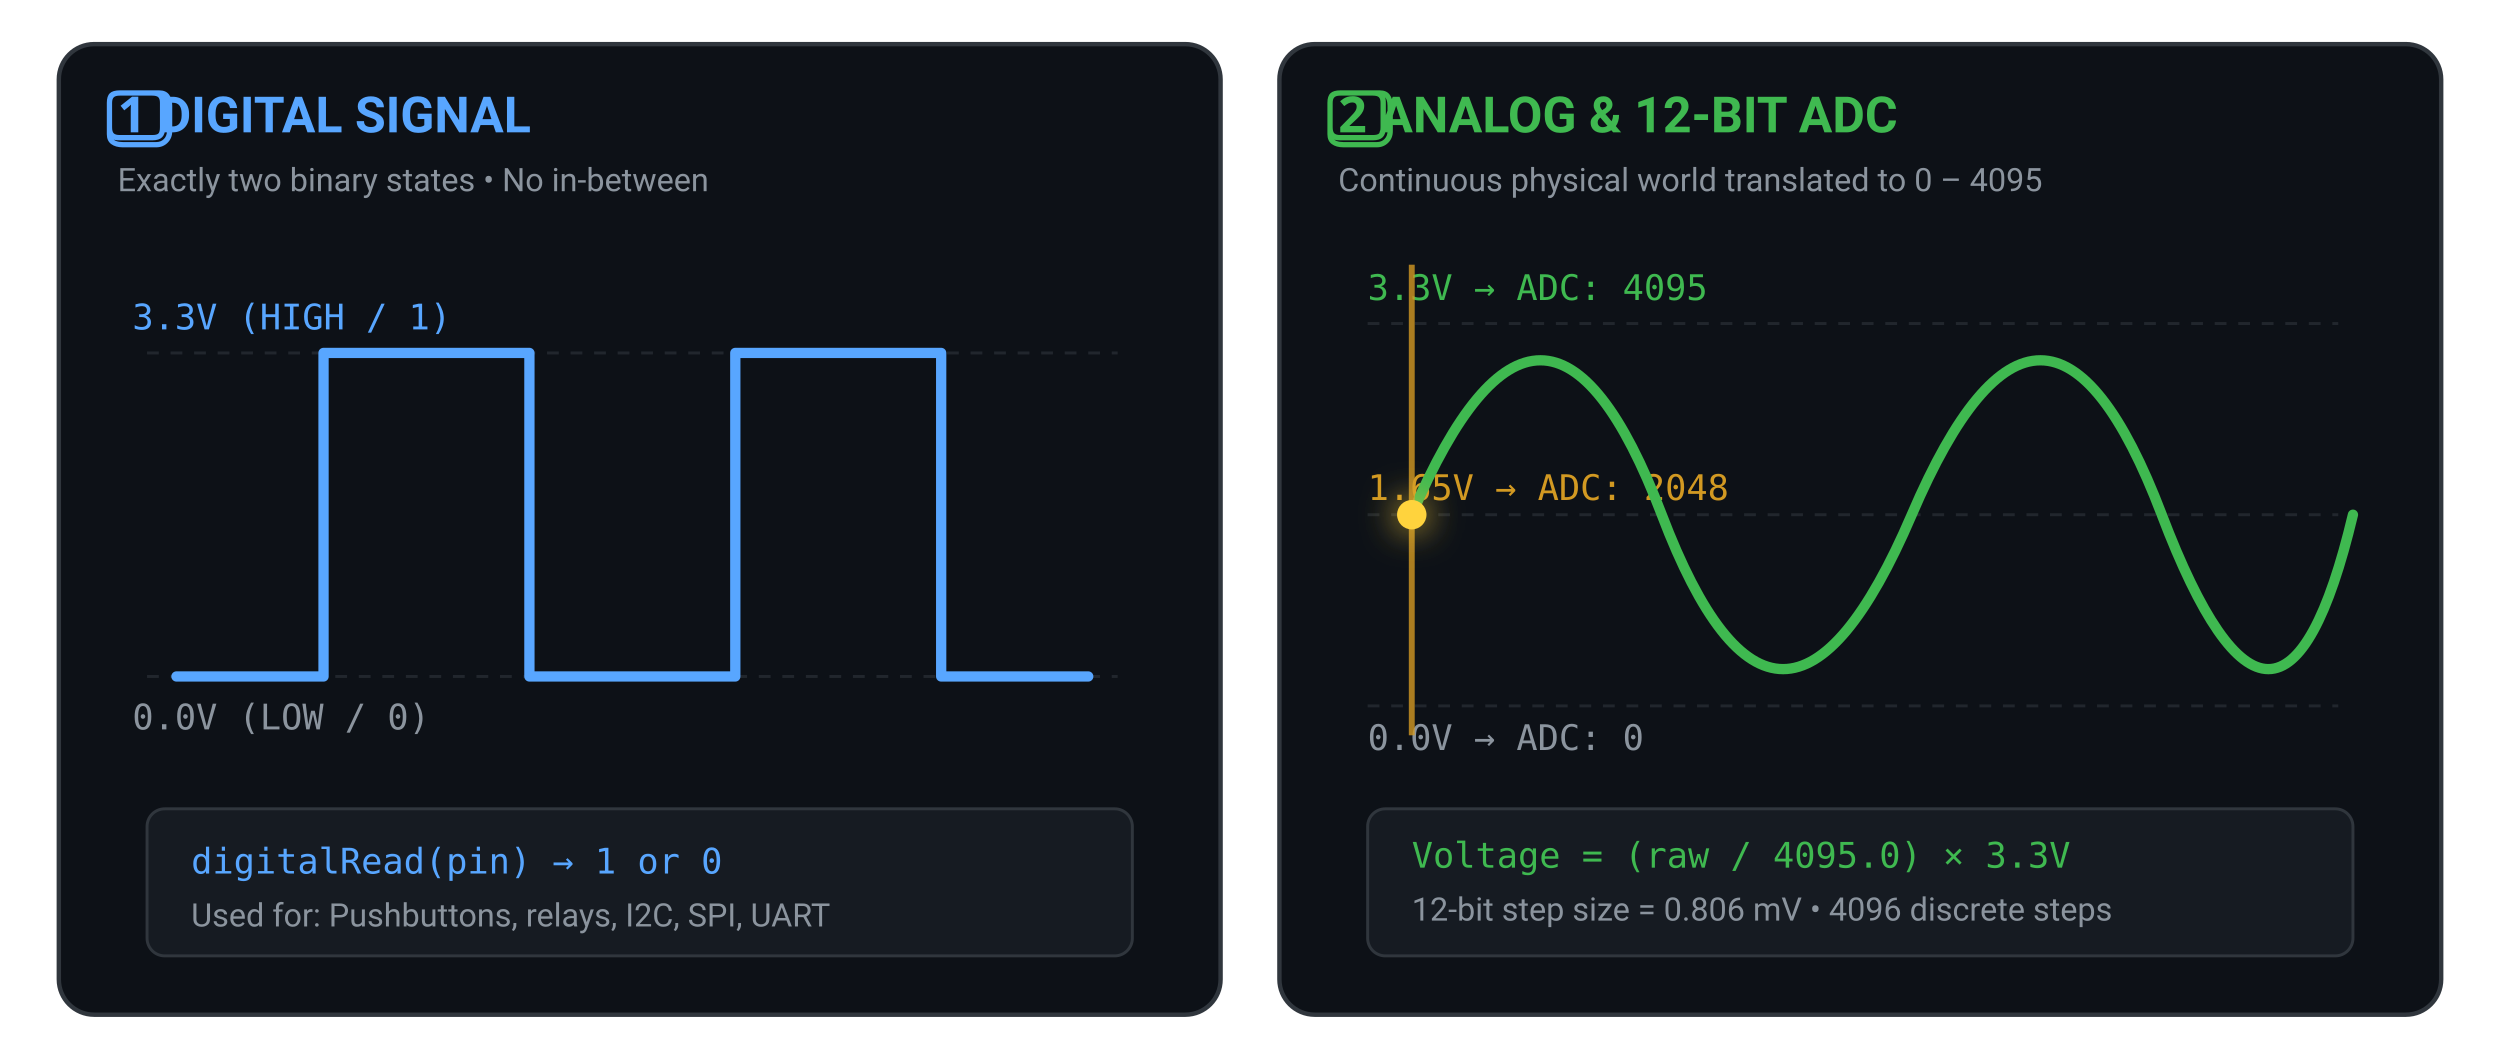
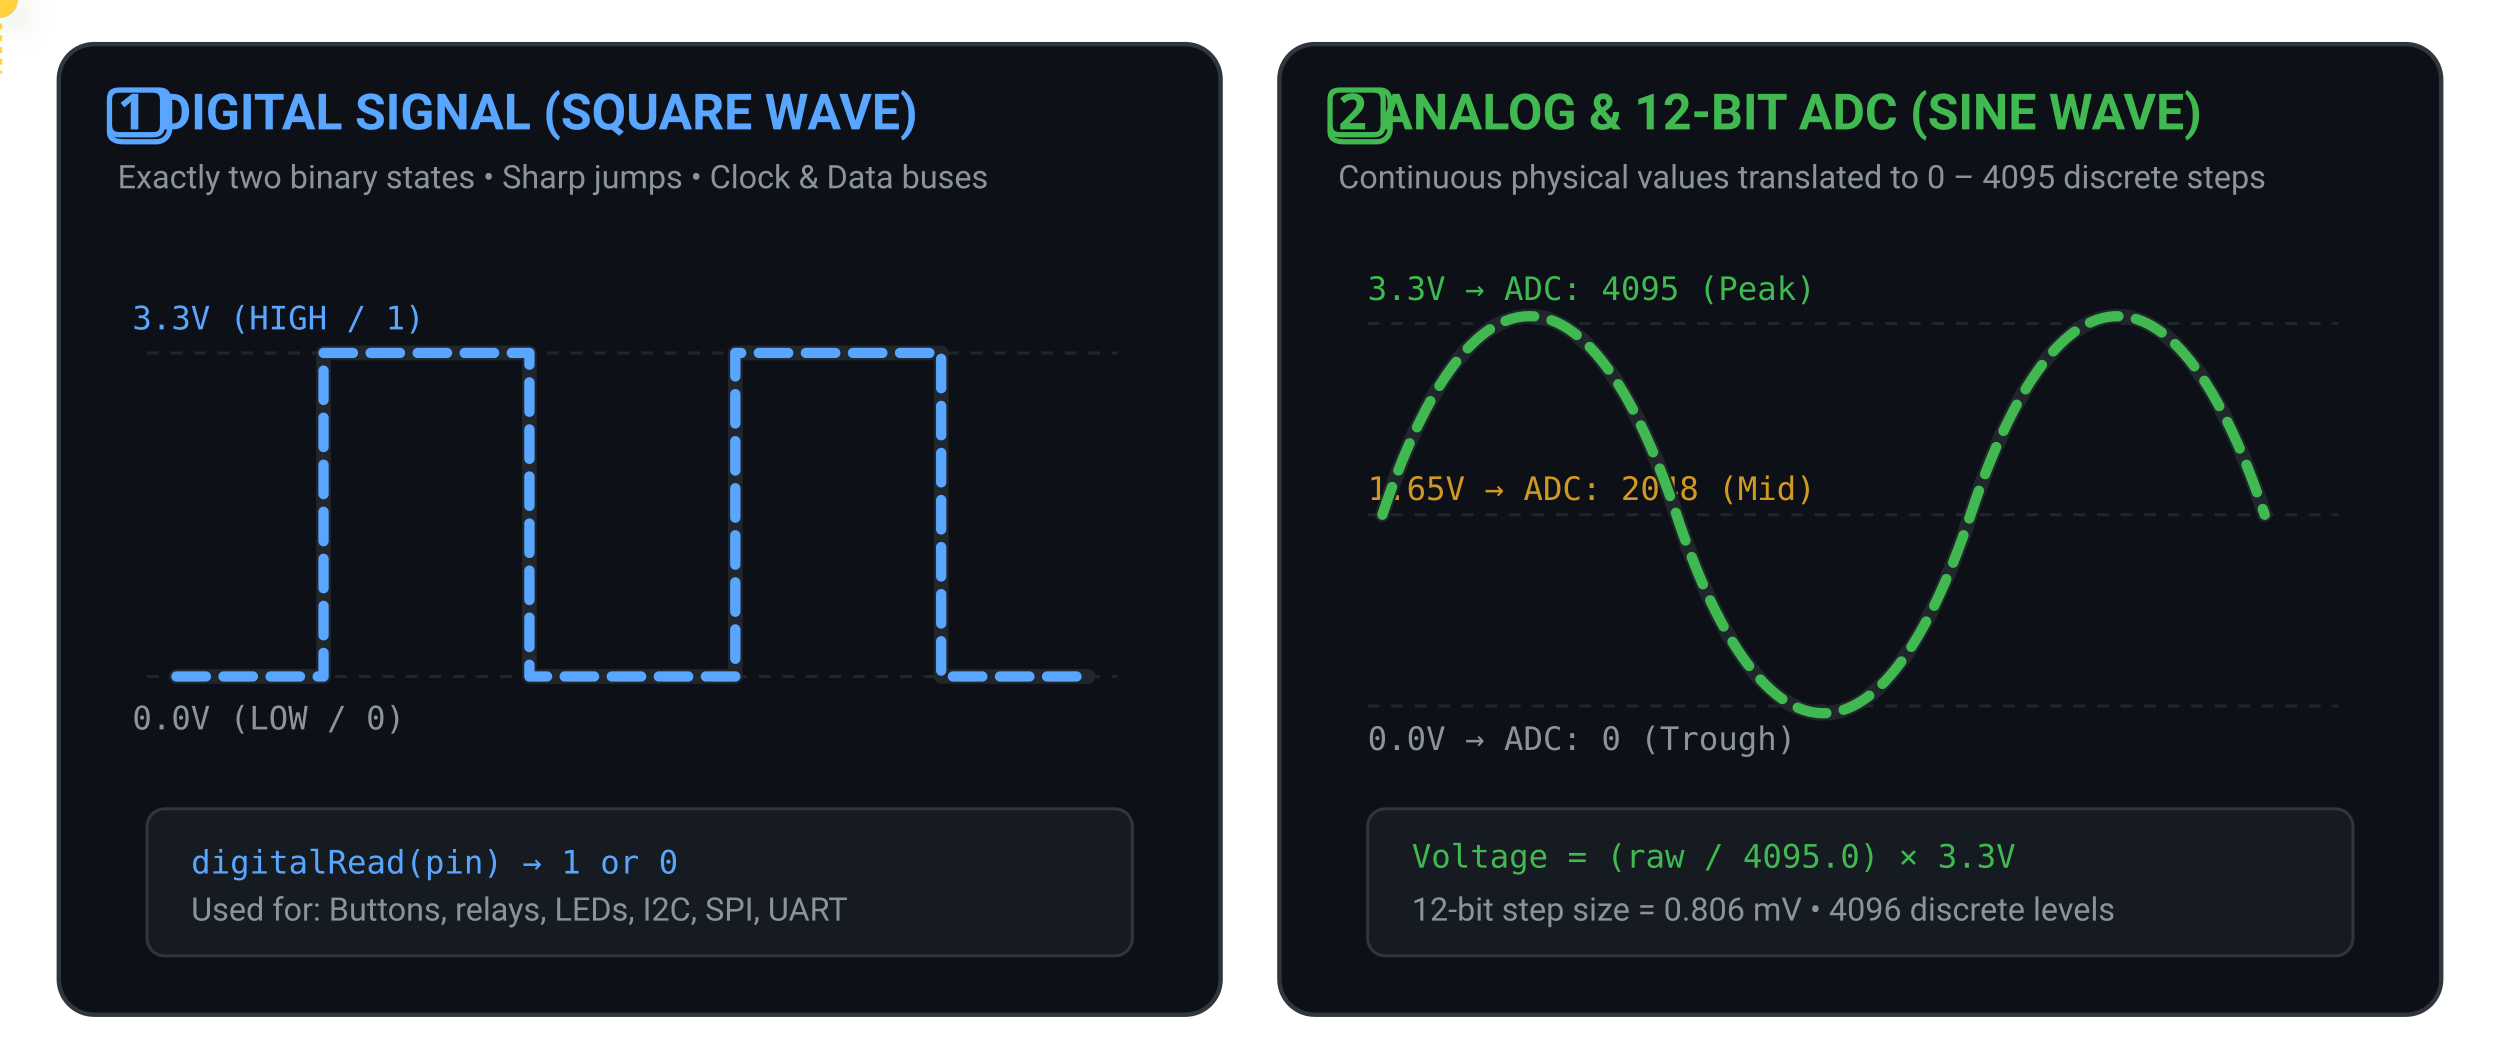
<svg xmlns="http://www.w3.org/2000/svg" viewBox="0 0 850 360" width="100%" height="100%">
  <defs>
    <style>
      .bg { fill: #0d1117; stroke: #30363d; stroke-width: 1.5; rx: 12px; }
      .header { font-family: -apple-system, BlinkMacSystemFont, "Segoe UI", Roboto, sans-serif; font-size: 17px; font-weight: 700; }
      .title { font-family: -apple-system, BlinkMacSystemFont, "Segoe UI", Roboto, sans-serif; font-size: 14px; font-weight: 600; fill: #e6edf3; }
-       .mono { font-family: ui-monospace, SFMono-Regular, "SF Mono", Menlo, Consolas, monospace; font-size: 12px; }
+       .mono { font-family: ui-monospace, SFMono-Regular, "SF Mono", Menlo, Consolas, monospace; font-size: 11px; }
      .sub { font-family: -apple-system, BlinkMacSystemFont, "Segoe UI", Roboto, sans-serif; font-size: 11px; fill: #8b949e; }
      .grid { stroke: #21262d; stroke-width: 1; stroke-dasharray: 4 4; }
-       .digital-wave { stroke: #58a6ff; stroke-width: 3.5; fill: none; stroke-linecap: round; stroke-linejoin: round; }
-       .analog-wave { stroke: #3fb950; stroke-width: 3.5; fill: none; stroke-linecap: round; }
-       .scan-sampler { animation: scan 3s linear infinite; }
-       .scanline { stroke: #d29922; stroke-width: 2; opacity: 0.8; }
-       .point-sample { fill: #ffd33d; filter: drop-shadow(0 0 6px #ffd33d); }
-       @keyframes scan {
-         0% { transform: translateX(0); }
-         100% { transform: translateX(300px); }
-       }
+       
+       /* Digital Signal Motion */
+       .digital-flow { stroke: #58a6ff; stroke-width: 3.5; fill: none; stroke-linecap: round; stroke-linejoin: round; stroke-dasharray: 10 6; animation: digi-stream 2s linear infinite; }
+       @keyframes digi-stream { to { stroke-dashoffset: -32; } }
+       .bit-pulse { fill: #79c0ff; filter: drop-shadow(0 0 6px #58a6ff); }
+       
+       /* Analog Wave Motion */
+       .analog-flow { stroke: #3fb950; stroke-width: 3.5; fill: none; stroke-linecap: round; stroke-dasharray: 10 6; animation: ana-stream 2s linear infinite; }
+       @keyframes ana-stream { to { stroke-dashoffset: -32; } }
+       .adc-tracer { fill: #ffd33d; filter: drop-shadow(0 0 6px #ffd33d); }
    </style>
  </defs>
  <rect x="20" y="15" width="395" height="330" class="bg" />
-   <text x="40" y="45" class="header" fill="#58a6ff">1️⃣ DIGITAL SIGNAL</text>
-   <text x="40" y="65" class="sub">Exactly two binary states • No in-between</text>
+   <text x="40" y="44" class="header" fill="#58a6ff">1️⃣ DIGITAL SIGNAL (SQUARE WAVE)</text>
+   <text x="40" y="64" class="sub">Exactly two binary states • Sharp jumps • Clock &amp; Data buses</text>
  <line x1="50" y1="120" x2="380" y2="120" class="grid" />
  <text x="45" y="112" class="mono" fill="#58a6ff">3.3V (HIGH / 1)</text>
  <line x1="50" y1="230" x2="380" y2="230" class="grid" />
  <text x="45" y="248" class="mono" fill="#8b949e">0.0V (LOW / 0)</text>
-   <path d="M 60 230 L 110 230 L 110 120 L 180 120 L 180 230 L 250 230 L 250 120 L 320 120 L 320 230 L 370 230" class="digital-wave" />
+   <path d="M 60 230 L 110 230 L 110 120 L 180 120 L 180 230 L 250 230 L 250 120 L 320 120 L 320 230 L 370 230" fill="none" stroke="#21262d" stroke-width="5" stroke-linecap="round" stroke-linejoin="round" />
+   <path d="M 60 230 L 110 230 L 110 120 L 180 120 L 180 230 L 250 230 L 250 120 L 320 120 L 320 230 L 370 230" class="digital-flow" />
+   <circle r="6" class="bit-pulse">
+     <animateMotion path="M 60 230 L 110 230 L 110 120 L 180 120 L 180 230 L 250 230 L 250 120 L 320 120 L 320 230 L 370 230" dur="4s" repeatCount="indefinite" />
+   </circle>
  <g transform="translate(50, 275)">
    <rect x="0" y="0" width="335" height="50" rx="6" fill="#161b22" stroke="#30363d" />
    <text x="15" y="22" class="mono" fill="#58a6ff">digitalRead(pin) → 1 or 0</text>
-     <text x="15" y="40" class="sub">Used for: Pushbuttons, relays, I2C, SPI, UART</text>
+     <text x="15" y="38" class="sub">Used for: Buttons, relays, LEDs, I2C, SPI, UART</text>
  </g>
  <rect x="435" y="15" width="395" height="330" class="bg" />
-   <text x="455" y="45" class="header" fill="#3fb950">2️⃣ ANALOG &amp; 12-BIT ADC</text>
-   <text x="455" y="65" class="sub">Continuous physical world translated to 0 – 4095</text>
+   <text x="455" y="44" class="header" fill="#3fb950">2️⃣ ANALOG &amp; 12-BIT ADC (SINE WAVE)</text>
+   <text x="455" y="64" class="sub">Continuous physical values translated to 0 – 4095 discrete steps</text>
  <line x1="465" y1="110" x2="795" y2="110" class="grid" />
-   <text x="465" y="102" class="mono" fill="#3fb950">3.3V → ADC: 4095</text>
+   <text x="465" y="102" class="mono" fill="#3fb950">3.3V → ADC: 4095 (Peak)</text>
  <line x1="465" y1="175" x2="795" y2="175" class="grid" />
-   <text x="465" y="170" class="mono" fill="#d29922">1.65V → ADC: 2048</text>
+   <text x="465" y="170" class="mono" fill="#d29922">1.65V → ADC: 2048 (Mid)</text>
  <line x1="465" y1="240" x2="795" y2="240" class="grid" />
-   <text x="465" y="255" class="mono" fill="#8b949e">0.0V → ADC: 0</text>
-   <path d="M 480 175 Q 525 70, 565 175 T 650 175 T 735 175 T 800 175" class="analog-wave" />
-   <g transform="translate(480, 0)" class="scan-sampler">
-     <line x1="0" y1="90" x2="0" y2="250" class="scanline" />
-     <circle cx="0" cy="175" r="5" class="point-sample" />
+   <text x="465" y="255" class="mono" fill="#8b949e">0.0V → ADC: 0 (Trough)</text>
+   <path d="M 470 175 C 500 85 540 85 570 175 C 600 265 640 265 670 175 C 700 85 740 85 770 175" fill="none" stroke="#21262d" stroke-width="5" stroke-linecap="round" />
+   <path d="M 470 175 C 500 85 540 85 570 175 C 600 265 640 265 670 175 C 700 85 740 85 770 175" class="analog-flow" />
+   <g>
+     <animateMotion path="M 470 175 C 500 85 540 85 570 175 C 600 265 640 265 670 175 C 700 85 740 85 770 175" dur="4s" repeatCount="indefinite" />
+     <line x1="0" y1="0" x2="0" y2="25" stroke="#ffd33d" stroke-width="1.5" stroke-dasharray="2 2" />
+     <circle cx="0" cy="0" r="6" class="adc-tracer" />
  </g>
  <g transform="translate(465, 275)">
    <rect x="0" y="0" width="335" height="50" rx="6" fill="#161b22" stroke="#30363d" />
    <text x="15" y="20" class="mono" fill="#3fb950">Voltage = (raw / 4095.0) × 3.3V</text>
-     <text x="15" y="38" class="sub">12-bit step size = 0.806 mV • 4096 discrete steps</text>
+     <text x="15" y="38" class="sub">12-bit step size = 0.806 mV • 4096 discrete levels</text>
  </g>
</svg>
